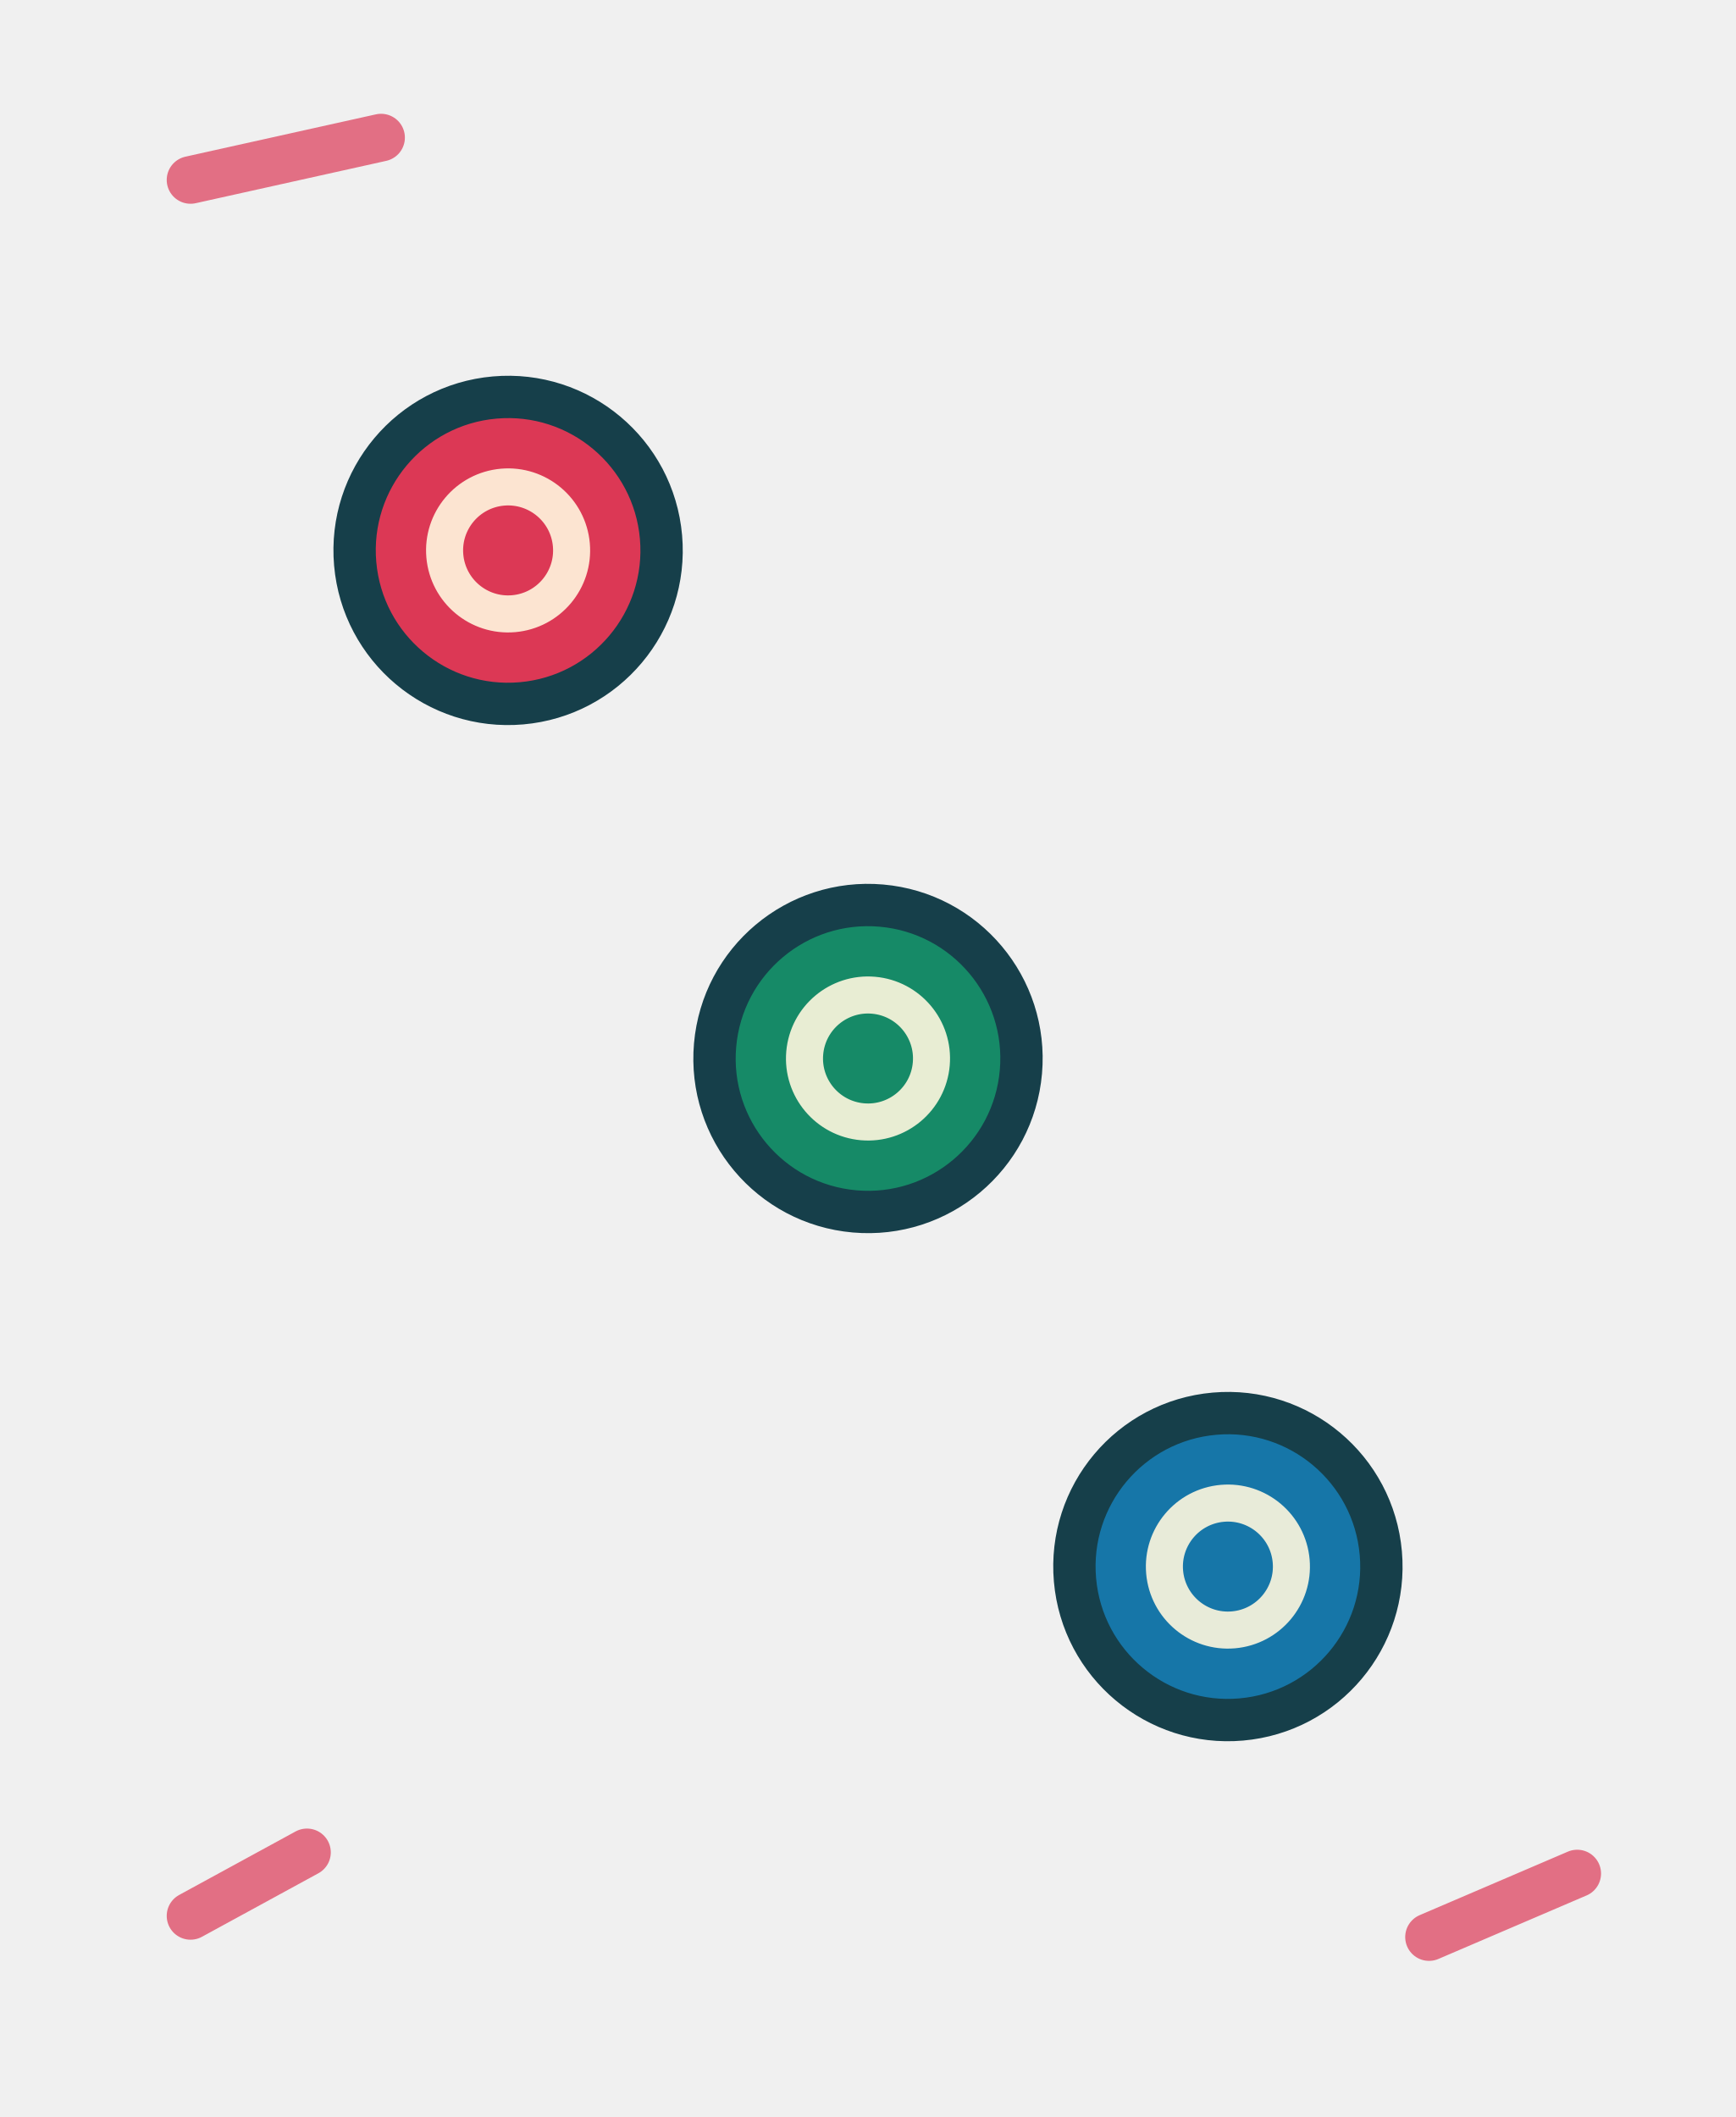
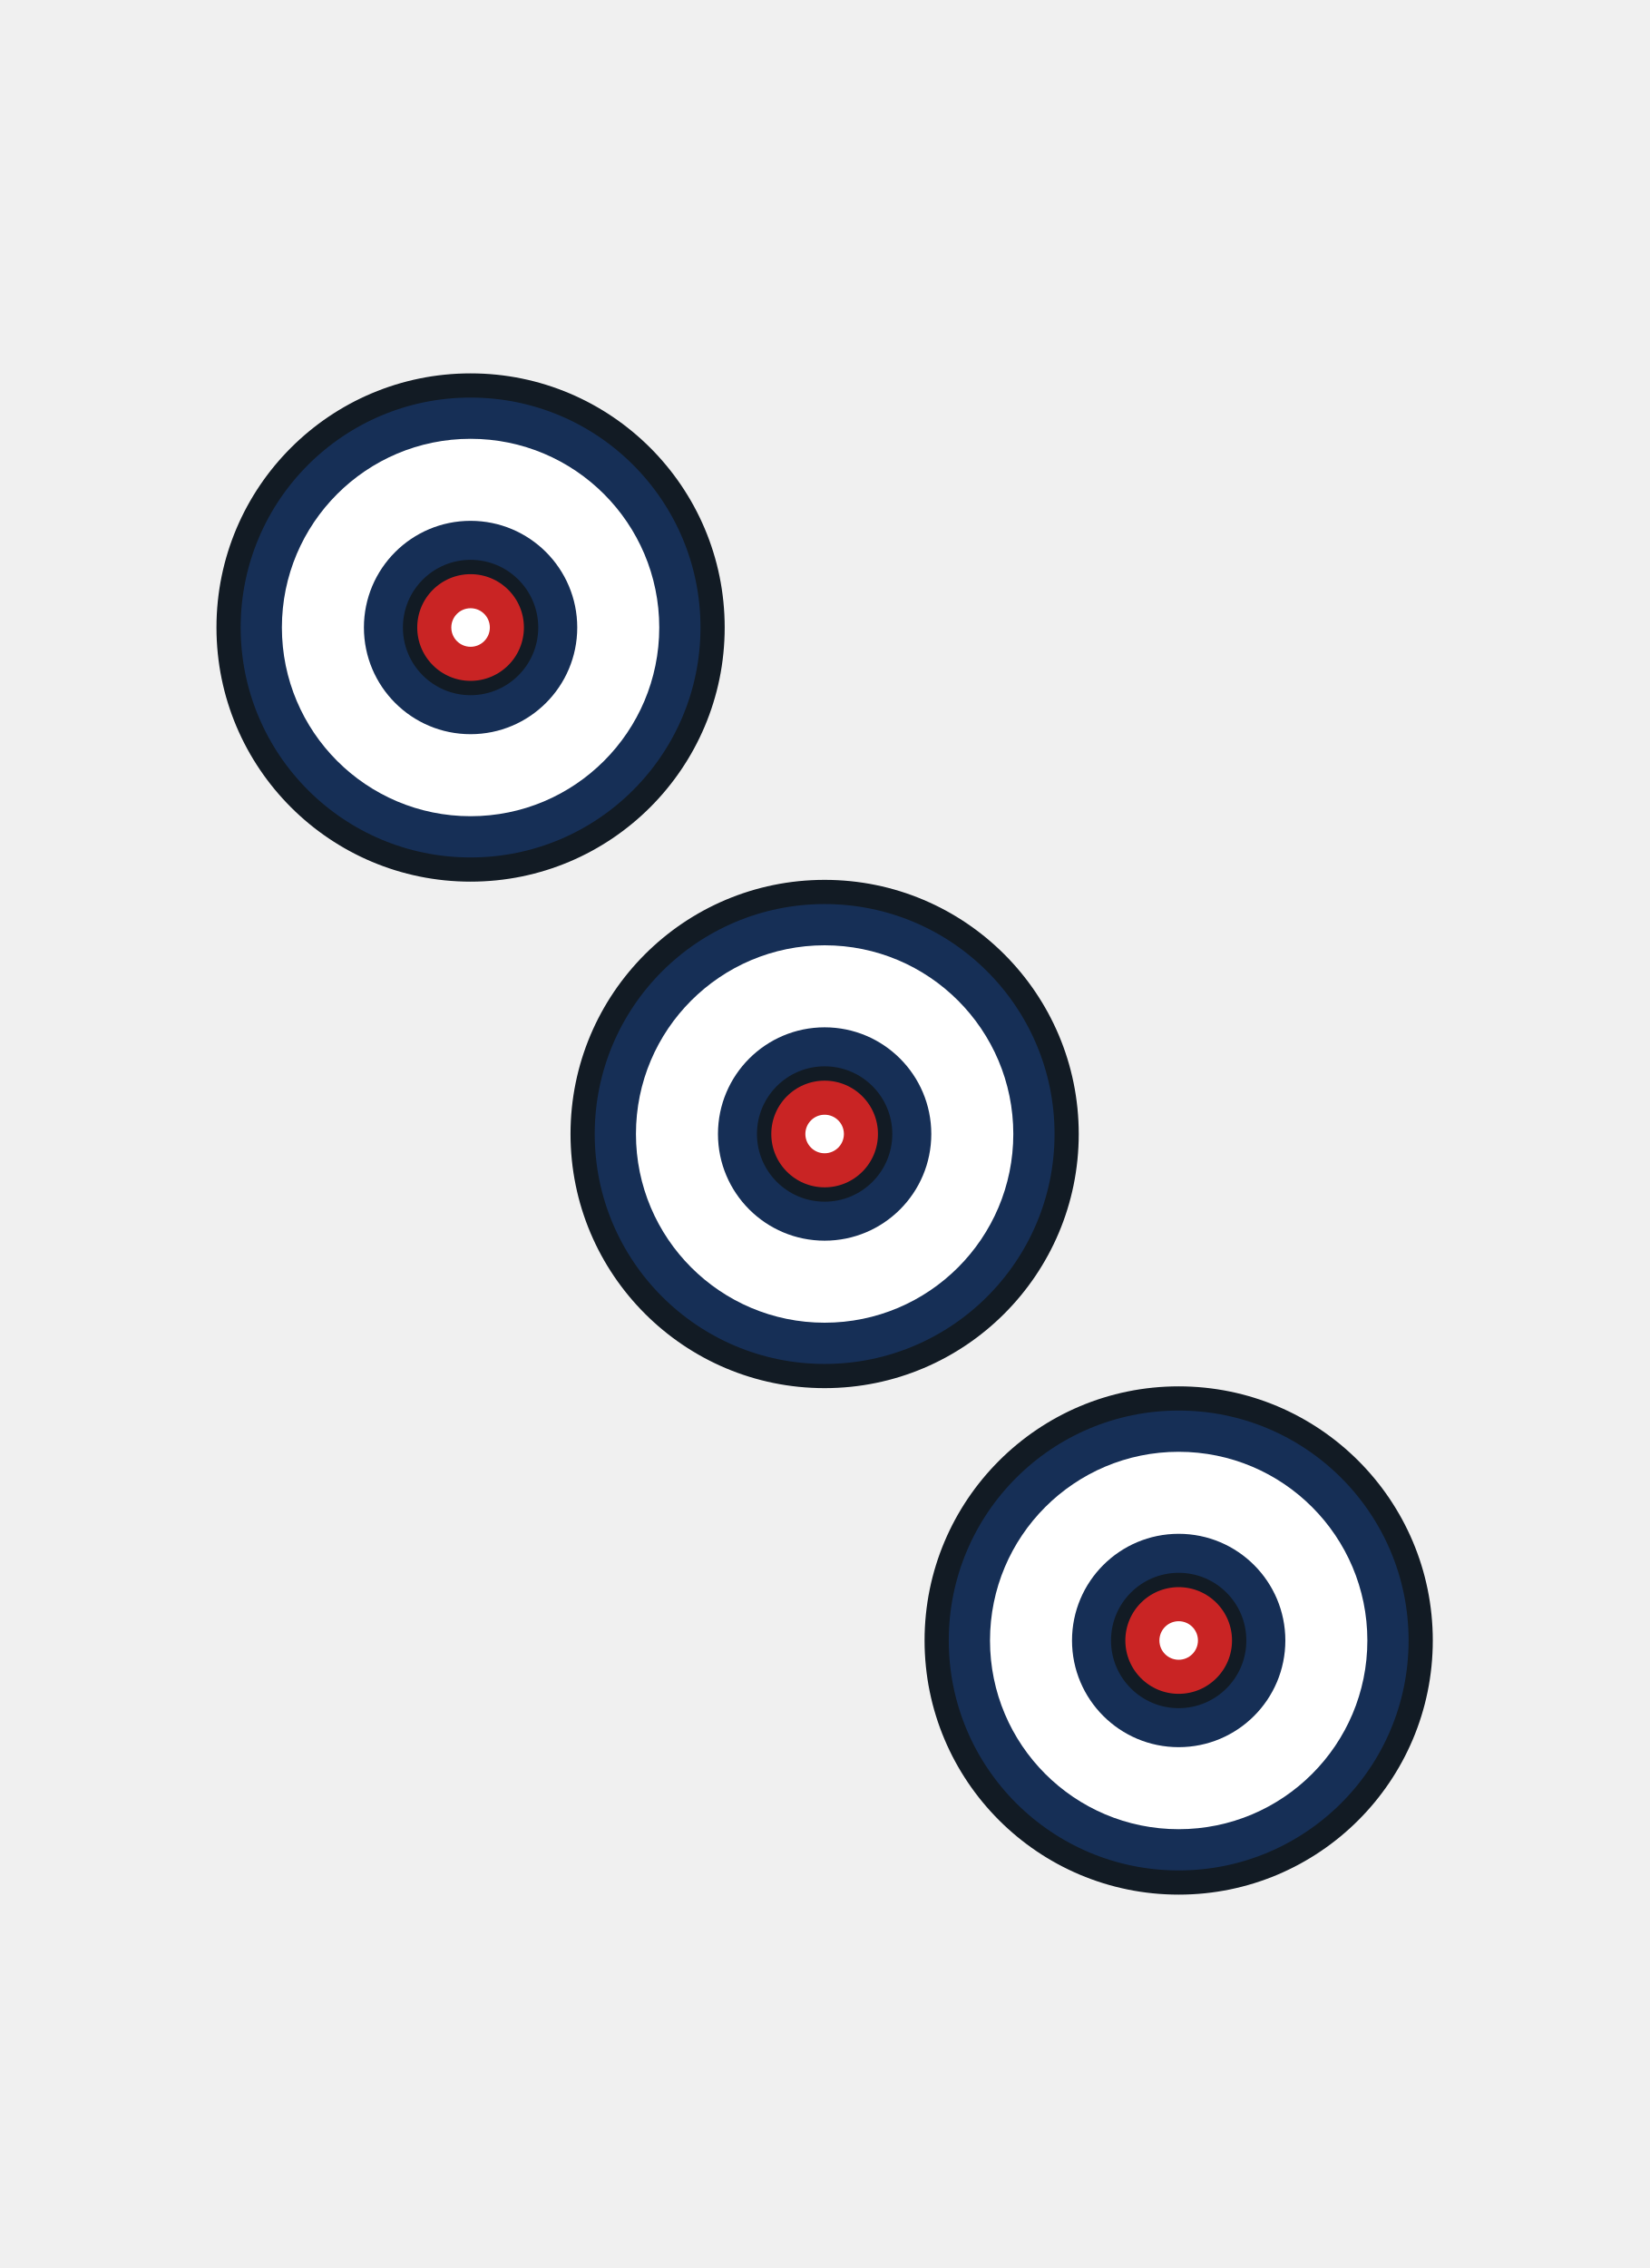
- <svg xmlns="http://www.w3.org/2000/svg" width="328" height="400" viewBox="0 0 328 400">
+ <svg xmlns="http://www.w3.org/2000/svg" width="368" height="506" viewBox="0 0 368 506">
  <g stroke-linecap="round" stroke-linejoin="round">
-     <g transform="rotate(-5 96 104)">
-       <circle cx="96" cy="104" r="29" fill="#dc3855" stroke="#163f4a" stroke-width="8" />
-       <circle cx="96" cy="104" r="12" fill="none" stroke="#fff7df" stroke-width="7" opacity="0.9" />
+     <g>
+       <circle cx="105.0" cy="140.0" r="54.0" fill="#162f56" stroke="#121b24" stroke-width="5.4" />
+       <circle cx="105.0" cy="140.0" r="42.1" fill="#ffffff" />
+       <circle cx="105.0" cy="140.0" r="23.8" fill="#162f56" />
+       <circle cx="105.0" cy="140.0" r="13.5" fill="#c92424" stroke="#121b24" stroke-width="3.2" />
+       <circle cx="105.0" cy="140.0" r="4.3" fill="#ffffff" />
    </g>
-     <g transform="rotate(5 164 200)">
-       <circle cx="164" cy="200" r="29" fill="#168a67" stroke="#163f4a" stroke-width="8" />
-       <circle cx="164" cy="200" r="12" fill="none" stroke="#fff7df" stroke-width="7" opacity="0.9" />
+     <g>
+       <circle cx="184.0" cy="253.0" r="54.0" fill="#162f56" stroke="#121b24" stroke-width="5.4" />
+       <circle cx="184.0" cy="253.0" r="42.1" fill="#ffffff" />
+       <circle cx="184.0" cy="253.0" r="23.8" fill="#162f56" />
+       <circle cx="184.0" cy="253.0" r="13.5" fill="#c92424" stroke="#121b24" stroke-width="3.2" />
+       <circle cx="184.0" cy="253.0" r="4.3" fill="#ffffff" />
    </g>
-     <g transform="rotate(-5 232 296)">
-       <circle cx="232" cy="296" r="29" fill="#1676a8" stroke="#163f4a" stroke-width="8" />
-       <circle cx="232" cy="296" r="12" fill="none" stroke="#fff7df" stroke-width="7" opacity="0.9" />
+     <g>
+       <circle cx="263.0" cy="366.0" r="54.0" fill="#162f56" stroke="#121b24" stroke-width="5.4" />
+       <circle cx="263.0" cy="366.0" r="42.1" fill="#ffffff" />
+       <circle cx="263.0" cy="366.0" r="23.8" fill="#162f56" />
+       <circle cx="263.0" cy="366.0" r="13.5" fill="#c92424" stroke="#121b24" stroke-width="3.2" />
+       <circle cx="263.0" cy="366.0" r="4.3" fill="#ffffff" />
    </g>
-     <path d="M36 34 L72 26 M270 366 L298 354 M36 362 L58 350" stroke="#dc3855" stroke-width="9" opacity="0.7" />
  </g>
</svg>
